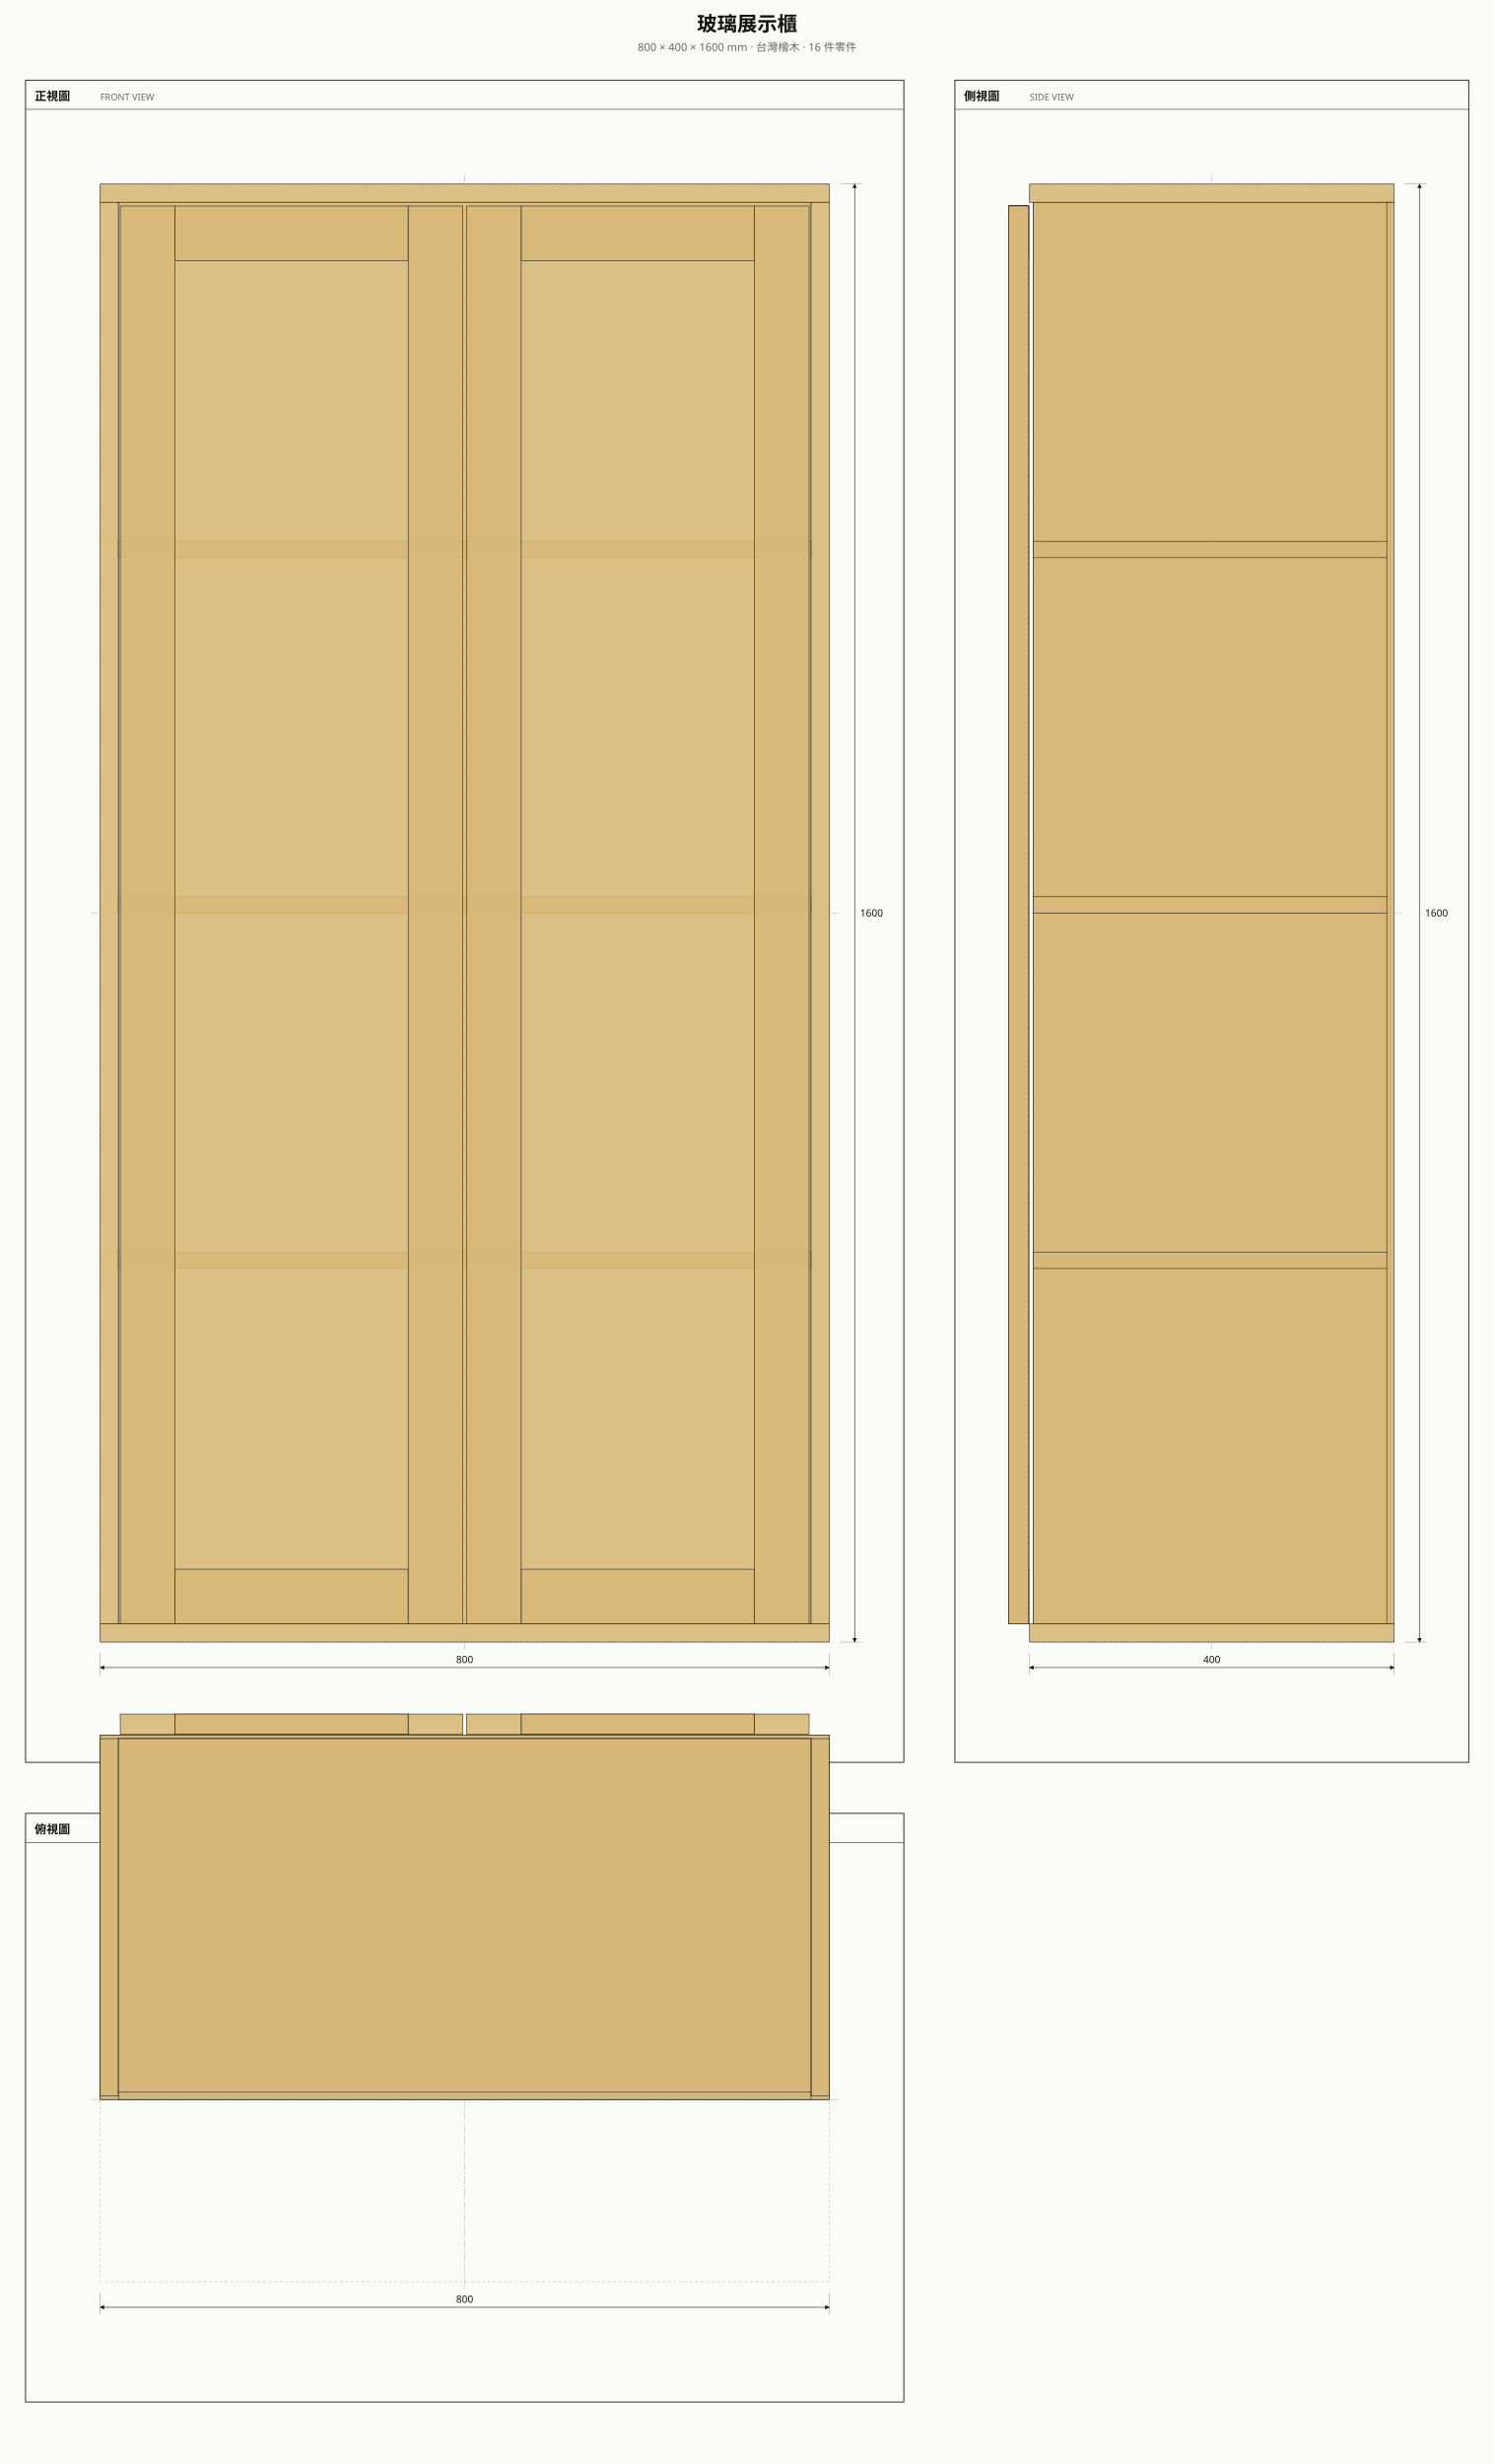
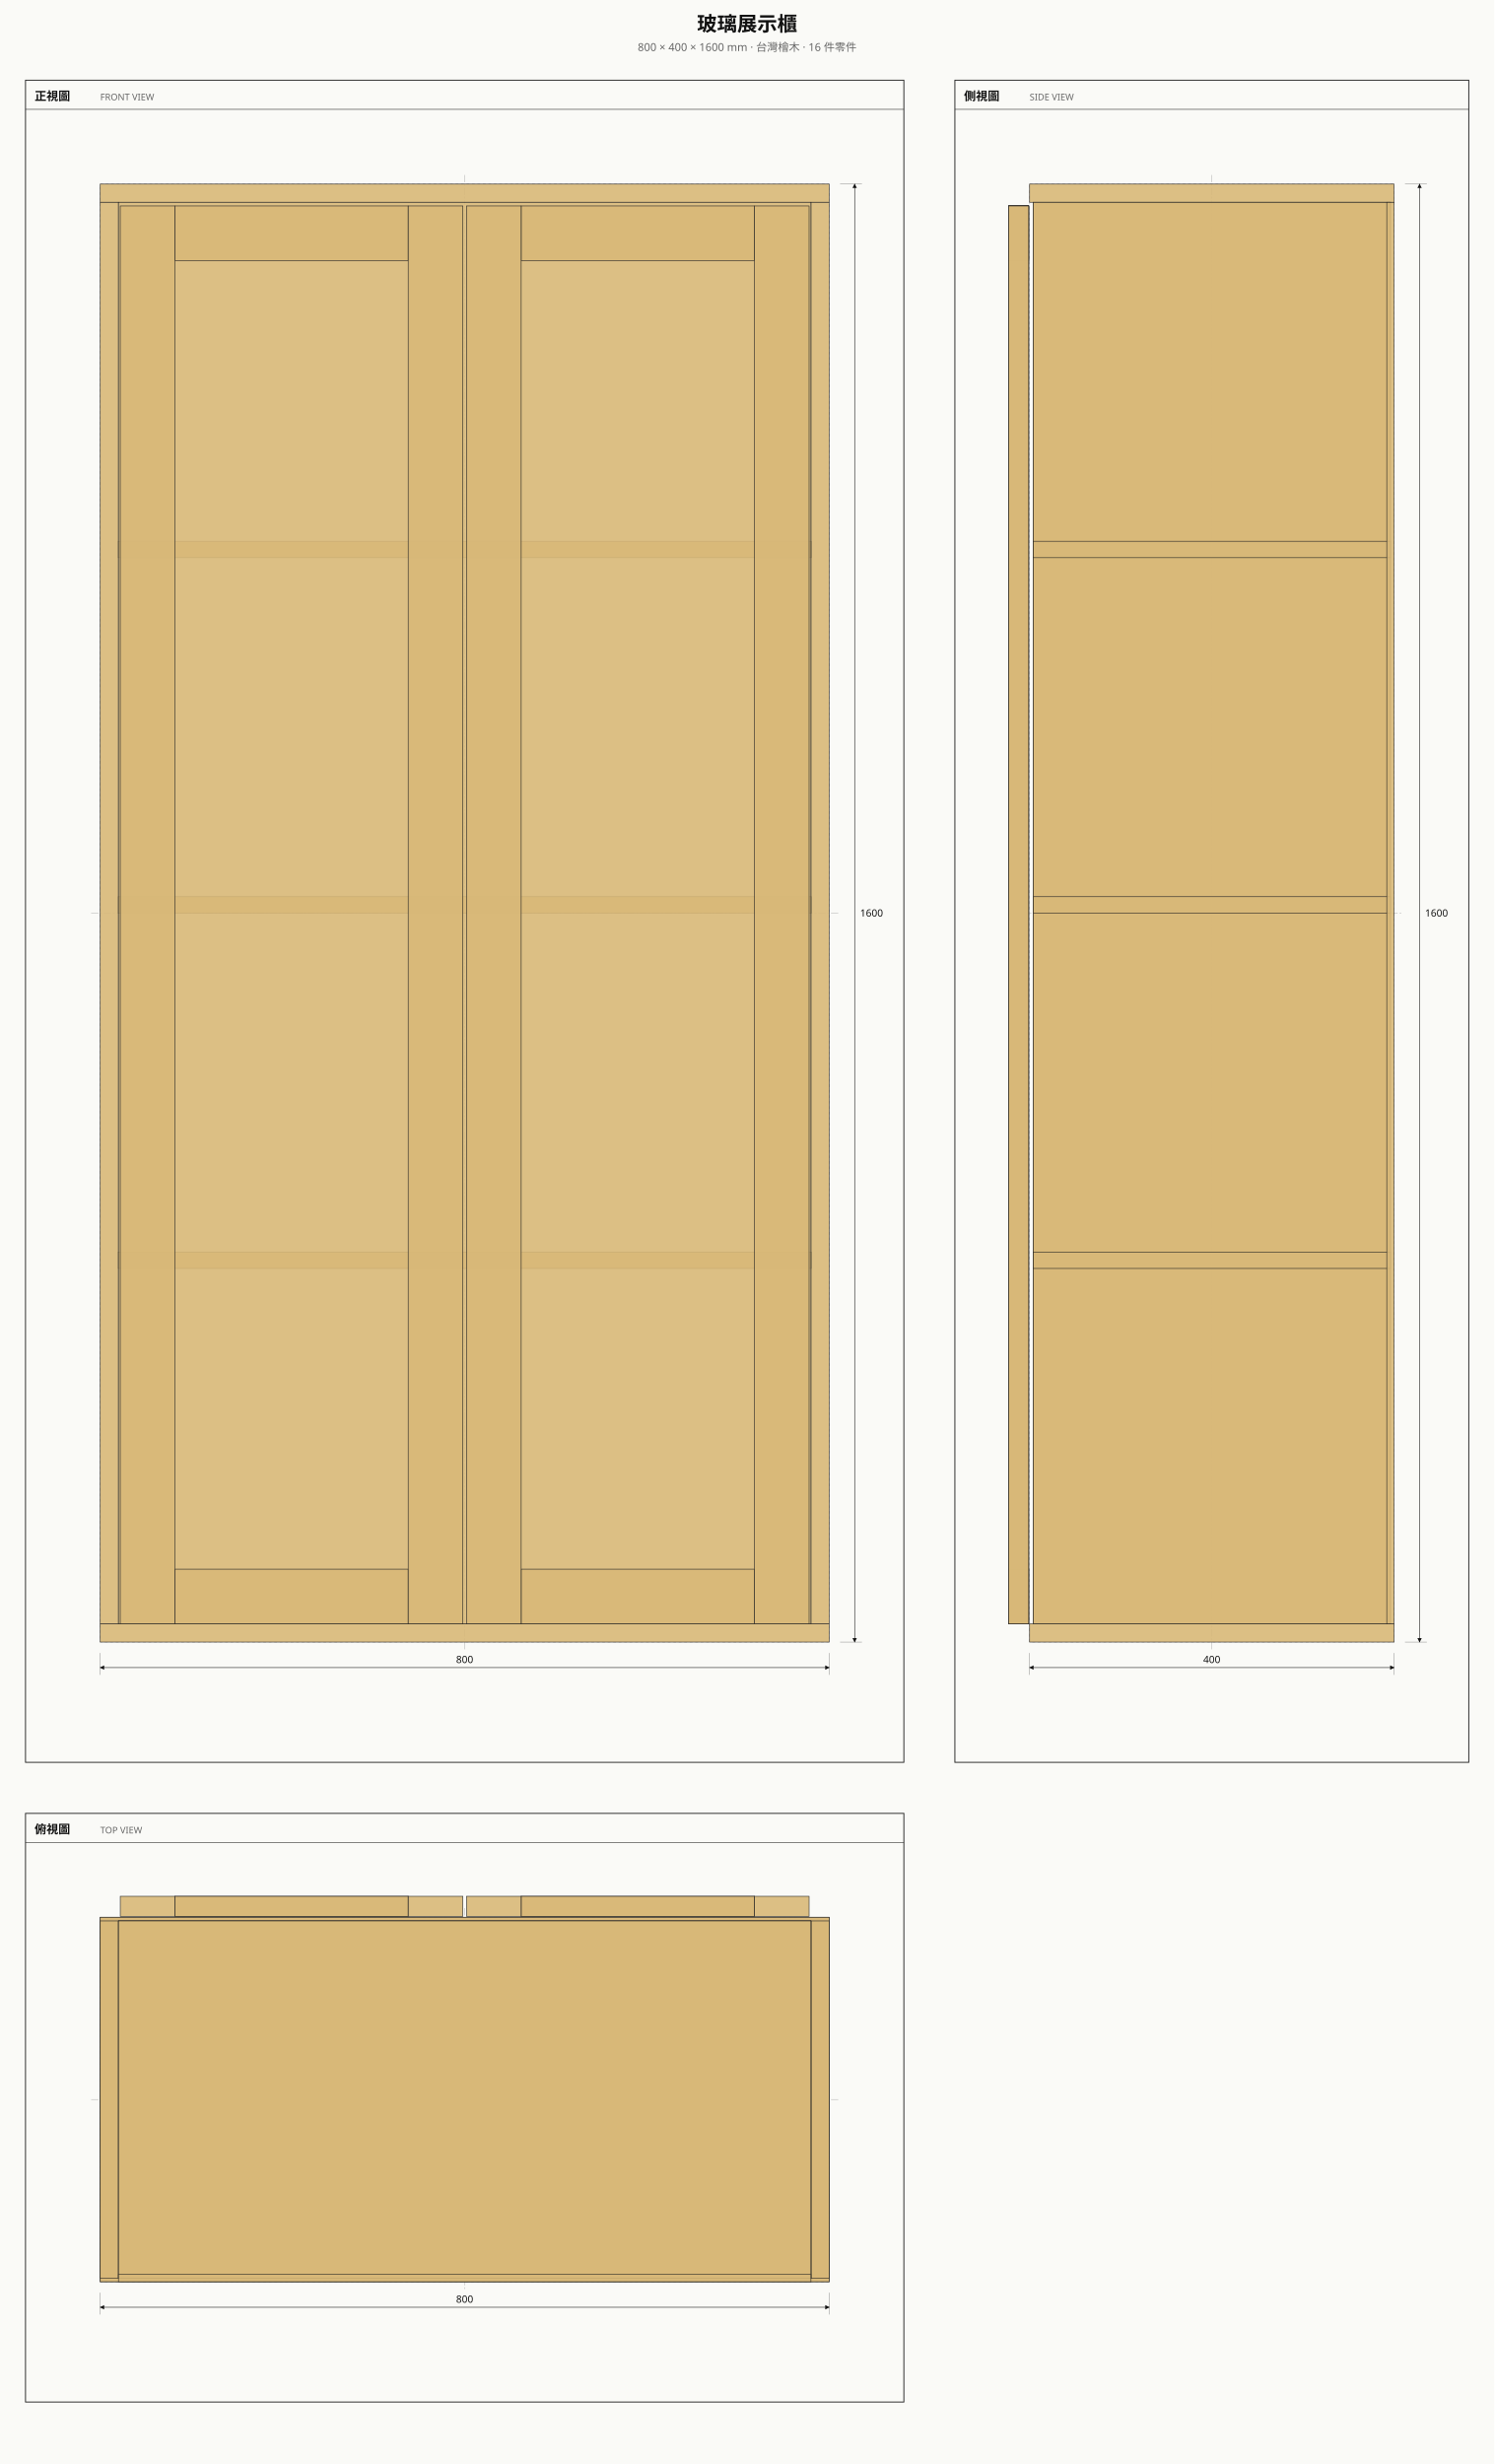
<svg xmlns="http://www.w3.org/2000/svg" viewBox="-20 -10 1640 2704" width="1640">
  <defs>
    <marker id="arr-front" viewBox="0 0 10 10" refX="9" refY="5" markerWidth="8" markerHeight="8" orient="auto-start-reverse">
      <path d="M 0 0 L 10 5 L 0 10 z" fill="#111" />
    </marker>
    <marker id="arr-side" viewBox="0 0 10 10" refX="9" refY="5" markerWidth="8" markerHeight="8" orient="auto-start-reverse">
      <path d="M 0 0 L 10 5 L 0 10 z" fill="#111" />
    </marker>
    <marker id="arr-top" viewBox="0 0 10 10" refX="9" refY="5" markerWidth="8" markerHeight="8" orient="auto-start-reverse">
      <path d="M 0 0 L 10 5 L 0 10 z" fill="#111" />
    </marker>
  </defs>
  <rect x="-20" y="-10" width="1640" height="2704" fill="#fafaf7" />
  <text x="800" y="24" text-anchor="middle" font-size="22" font-weight="700" fill="#111" font-family="sans-serif">玻璃展示櫃</text>
  <text x="800" y="46" text-anchor="middle" font-size="12" fill="#666" font-family="sans-serif">800 × 400 × 1600 mm · 台灣檜木 · 16 件零件</text>
  <g transform="translate(0, 70)">
    <g transform="translate(490.0, 1722.0)">
      <rect x="-482.0" y="-1714.0" width="964.0" height="1846.0" fill="none" stroke="#222" stroke-width="1" />
      <line x1="-482.0" y1="-1682.0" x2="482.0" y2="-1682.0" stroke="#222" stroke-width="0.6" />
      <text x="-472.0" y="-1692.0" font-size="13" font-weight="700" fill="#111" font-family="sans-serif">正視圖</text>
      <text x="-400.0" y="-1692.0" font-size="10" fill="#666" font-family="sans-serif">FRONT VIEW</text>
      <g stroke="#888" stroke-width="0.5" stroke-dasharray="8 2 2 2" opacity="0.7">
        <line x1="0" y1="-1610.0" x2="0" y2="10.0" />
        <line x1="-410.0" y1="-800.0" x2="410.0" y2="-800.0" />
      </g>
      <rect x="-400.0" y="-1600.0" width="800.0" height="1600.0" fill="none" stroke="#999" stroke-dasharray="3 3" stroke-width="0.5" opacity="0.8" />
      <rect x="-400.0" y="-1600.0" width="800.0" height="20.0" fill="#d8b878" stroke="#222" stroke-width="0.7" opacity="0.9" />
      <rect x="-400.0" y="-20.0" width="800.0" height="20.0" fill="#d8b878" stroke="#222" stroke-width="0.7" opacity="0.9" />
      <rect x="-400.0" y="-1580.0" width="20.0" height="1560.0" fill="#d8b878" stroke="#222" stroke-width="0.7" opacity="0.9" />
      <rect x="380.0" y="-1580.0" width="20.0" height="1560.0" fill="#d8b878" stroke="#222" stroke-width="0.7" opacity="0.9" />
      <rect x="-380.0" y="-428.0" width="760.0" height="18.0" fill="#d8b878" stroke="#222" stroke-width="0.7" opacity="0.9" />
      <rect x="-380.0" y="-818.0" width="760.0" height="18.0" fill="#d8b878" stroke="#222" stroke-width="0.7" opacity="0.9" />
      <rect x="-380.0" y="-1208.0" width="760.0" height="18.0" fill="#d8b878" stroke="#222" stroke-width="0.7" opacity="0.9" />
      <rect x="-380.0" y="-1580.0" width="760.0" height="1560.0" fill="#d8b878" stroke="#222" stroke-width="0.7" opacity="0.9" />
      <rect x="-318.0" y="-1576.0" width="256.0" height="60.0" fill="#d8b878" stroke="#222" stroke-width="0.7" opacity="0.9" />
      <rect x="-318.0" y="-80.0" width="256.0" height="60.0" fill="#d8b878" stroke="#222" stroke-width="0.7" opacity="0.9" />
      <rect x="-378.0" y="-1576.0" width="60.0" height="1556.0" fill="#d8b878" stroke="#222" stroke-width="0.7" opacity="0.9" />
      <rect x="-62.0" y="-1576.0" width="60.0" height="1556.0" fill="#d8b878" stroke="#222" stroke-width="0.7" opacity="0.9" />
      <rect x="62.0" y="-1576.0" width="256.0" height="60.0" fill="#d8b878" stroke="#222" stroke-width="0.7" opacity="0.9" />
      <rect x="62.0" y="-80.0" width="256.0" height="60.0" fill="#d8b878" stroke="#222" stroke-width="0.7" opacity="0.9" />
      <rect x="2.0" y="-1576.0" width="60.0" height="1556.0" fill="#d8b878" stroke="#222" stroke-width="0.7" opacity="0.9" />
      <rect x="318.0" y="-1576.0" width="60.0" height="1556.0" fill="#d8b878" stroke="#222" stroke-width="0.7" opacity="0.9" />
      <g stroke="#111" fill="#111" stroke-width="0.6" font-family="sans-serif">
        <line x1="-400.0" y1="12.0" x2="-400.0" y2="36.0" stroke-width="0.4" stroke="#666" />
        <line x1="400.0" y1="12.0" x2="400.0" y2="36.0" stroke-width="0.4" stroke="#666" />
        <line x1="-400.0" y1="28.0" x2="400.0" y2="28.0" marker-start="url(#arr-front)" marker-end="url(#arr-front)" />
        <text x="0" y="23.0" text-anchor="middle" font-size="11" stroke="none">800</text>
      </g>
      <g stroke="#111" fill="#111" stroke-width="0.6" font-family="sans-serif">
        <line x1="412.0" y1="-1600.0" x2="436.0" y2="-1600.0" stroke-width="0.4" stroke="#666" />
        <line x1="412.0" y1="0" x2="436.0" y2="0" stroke-width="0.4" stroke="#666" />
        <line x1="428.0" y1="-1600.0" x2="428.0" y2="0" marker-start="url(#arr-front)" marker-end="url(#arr-front)" />
        <text x="434.0" y="-800.0" text-anchor="start" dominant-baseline="middle" font-size="11" stroke="none">1600</text>
      </g>
    </g>
    <g transform="translate(1020, 0)">
      <g transform="translate(290.0, 1722.0)">
        <rect x="-282.0" y="-1714.0" width="564.0" height="1846.0" fill="none" stroke="#222" stroke-width="1" />
        <line x1="-282.0" y1="-1682.0" x2="282.0" y2="-1682.0" stroke="#222" stroke-width="0.6" />
        <text x="-272.0" y="-1692.0" font-size="13" font-weight="700" fill="#111" font-family="sans-serif">側視圖</text>
        <text x="-200.0" y="-1692.0" font-size="10" fill="#666" font-family="sans-serif">SIDE VIEW</text>
        <g stroke="#888" stroke-width="0.5" stroke-dasharray="8 2 2 2" opacity="0.7">
          <line x1="0" y1="-1610.0" x2="0" y2="10.0" />
          <line x1="-210.0" y1="-800.0" x2="210.0" y2="-800.0" />
        </g>
        <rect x="-200.0" y="-1600.0" width="400.0" height="1600.0" fill="none" stroke="#999" stroke-dasharray="3 3" stroke-width="0.5" opacity="0.8" />
        <rect x="-200.0" y="-1600.0" width="400.0" height="20.0" fill="#d8b878" stroke="#222" stroke-width="0.7" opacity="0.9" />
        <rect x="-200.0" y="-20.0" width="400.0" height="20.0" fill="#d8b878" stroke="#222" stroke-width="0.7" opacity="0.9" />
        <rect x="-196.0" y="-1580.0" width="392.0" height="1560.0" fill="#d8b878" stroke="#222" stroke-width="0.7" opacity="0.9" />
        <rect x="-196.0" y="-1580.0" width="392.0" height="1560.0" fill="#d8b878" stroke="#222" stroke-width="0.7" opacity="0.9" />
        <rect x="-196.0" y="-428.0" width="392.0" height="18.0" fill="#d8b878" stroke="#222" stroke-width="0.7" opacity="0.9" />
        <rect x="-196.0" y="-818.0" width="392.0" height="18.0" fill="#d8b878" stroke="#222" stroke-width="0.7" opacity="0.9" />
        <rect x="-196.0" y="-1208.0" width="392.0" height="18.0" fill="#d8b878" stroke="#222" stroke-width="0.7" opacity="0.9" />
        <rect x="192.0" y="-1580.0" width="8.0" height="1560.0" fill="#d8b878" stroke="#222" stroke-width="0.7" opacity="0.9" />
        <rect x="-223.0" y="-1576.0" width="22.0" height="60.0" fill="#d8b878" stroke="#222" stroke-width="0.7" opacity="0.9" />
        <rect x="-223.0" y="-80.0" width="22.0" height="60.0" fill="#d8b878" stroke="#222" stroke-width="0.7" opacity="0.9" />
        <rect x="-223.0" y="-1576.0" width="22.0" height="1556.0" fill="#d8b878" stroke="#222" stroke-width="0.7" opacity="0.9" />
        <rect x="-223.0" y="-1576.0" width="22.0" height="1556.0" fill="#d8b878" stroke="#222" stroke-width="0.7" opacity="0.9" />
        <rect x="-223.0" y="-1576.0" width="22.0" height="60.0" fill="#d8b878" stroke="#222" stroke-width="0.7" opacity="0.9" />
        <rect x="-223.0" y="-80.0" width="22.0" height="60.0" fill="#d8b878" stroke="#222" stroke-width="0.7" opacity="0.9" />
        <rect x="-223.0" y="-1576.0" width="22.0" height="1556.0" fill="#d8b878" stroke="#222" stroke-width="0.7" opacity="0.9" />
        <rect x="-223.0" y="-1576.0" width="22.0" height="1556.0" fill="#d8b878" stroke="#222" stroke-width="0.7" opacity="0.9" />
        <g stroke="#111" fill="#111" stroke-width="0.6" font-family="sans-serif">
          <line x1="-200.0" y1="12.0" x2="-200.0" y2="36.0" stroke-width="0.4" stroke="#666" />
          <line x1="200.0" y1="12.0" x2="200.0" y2="36.0" stroke-width="0.4" stroke="#666" />
          <line x1="-200.0" y1="28.0" x2="200.0" y2="28.0" marker-start="url(#arr-side)" marker-end="url(#arr-side)" />
          <text x="0" y="23.0" text-anchor="middle" font-size="11" stroke="none">400</text>
        </g>
        <g stroke="#111" fill="#111" stroke-width="0.6" font-family="sans-serif">
          <line x1="212.0" y1="-1600.0" x2="236.0" y2="-1600.0" stroke-width="0.4" stroke="#666" />
          <line x1="212.0" y1="0" x2="236.0" y2="0" stroke-width="0.4" stroke="#666" />
          <line x1="228.0" y1="-1600.0" x2="228.0" y2="0" marker-start="url(#arr-side)" marker-end="url(#arr-side)" />
          <text x="234.0" y="-800.0" text-anchor="start" dominant-baseline="middle" font-size="11" stroke="none">1600</text>
        </g>
      </g>
    </g>
    <g transform="translate(0, 1902)">
-       <g transform="translate(490.0, 122.0)">
-         <rect x="-482.0" y="-114.0" width="964.0" height="646.0" fill="none" stroke="#222" stroke-width="1" />
-         <line x1="-482.0" y1="-82.0" x2="482.0" y2="-82.0" stroke="#222" stroke-width="0.6" />
-         <text x="-472.0" y="-92.0" font-size="13" font-weight="700" fill="#111" font-family="sans-serif">俯視圖</text>
-         <text x="-400.0" y="-92.0" font-size="10" fill="#666" font-family="sans-serif">TOP VIEW</text>
+       <g transform="translate(490.0, 322.0)">
+         <rect x="-482.0" y="-314.0" width="964.0" height="646.0" fill="none" stroke="#222" stroke-width="1" />
+         <line x1="-482.0" y1="-282.0" x2="482.0" y2="-282.0" stroke="#222" stroke-width="0.6" />
+         <text x="-472.0" y="-292.0" font-size="13" font-weight="700" fill="#111" font-family="sans-serif">俯視圖</text>
+         <text x="-400.0" y="-292.0" font-size="10" fill="#666" font-family="sans-serif">TOP VIEW</text>
        <g stroke="#888" stroke-width="0.5" stroke-dasharray="8 2 2 2" opacity="0.7">
-           <line x1="0" y1="-10.0" x2="0" y2="410.0" />
-           <line x1="-410.0" y1="200.0" x2="410.0" y2="200.0" />
+           <line x1="0" y1="-210.0" x2="0" y2="210.0" />
+           <line x1="-410.0" y1="0.0" x2="410.0" y2="0.0" />
        </g>
-         <rect x="-400.0" y="0.0" width="800.0" height="400.0" fill="none" stroke="#999" stroke-dasharray="3 3" stroke-width="0.5" opacity="0.8" />
+         <rect x="-400.0" y="-200.0" width="800.0" height="400.0" fill="none" stroke="#999" stroke-dasharray="3 3" stroke-width="0.5" opacity="0.8" />
        <rect x="-400.0" y="-200.0" width="800.0" height="400.0" fill="#d8b878" stroke="#222" stroke-width="0.7" opacity="0.9" />
        <rect x="-400.0" y="-200.0" width="800.0" height="400.0" fill="#d8b878" stroke="#222" stroke-width="0.7" opacity="0.9" />
        <rect x="-400.0" y="-196.0" width="20.0" height="392.0" fill="#d8b878" stroke="#222" stroke-width="0.7" opacity="0.9" />
        <rect x="380.0" y="-196.0" width="20.0" height="392.0" fill="#d8b878" stroke="#222" stroke-width="0.7" opacity="0.9" />
        <rect x="-380.0" y="-196.0" width="760.0" height="392.0" fill="#d8b878" stroke="#222" stroke-width="0.7" opacity="0.9" />
        <rect x="-380.0" y="-196.0" width="760.0" height="392.0" fill="#d8b878" stroke="#222" stroke-width="0.7" opacity="0.9" />
        <rect x="-380.0" y="-196.0" width="760.0" height="392.0" fill="#d8b878" stroke="#222" stroke-width="0.7" opacity="0.9" />
        <rect x="-380.0" y="192.0" width="760.0" height="8.0" fill="#d8b878" stroke="#222" stroke-width="0.7" opacity="0.9" />
        <rect x="-318.0" y="-223.0" width="256.0" height="22.0" fill="#d8b878" stroke="#222" stroke-width="0.7" opacity="0.9" />
        <rect x="-318.0" y="-223.0" width="256.0" height="22.0" fill="#d8b878" stroke="#222" stroke-width="0.7" opacity="0.9" />
        <rect x="-378.0" y="-223.0" width="60.0" height="22.0" fill="#d8b878" stroke="#222" stroke-width="0.7" opacity="0.9" />
        <rect x="-62.0" y="-223.0" width="60.0" height="22.0" fill="#d8b878" stroke="#222" stroke-width="0.7" opacity="0.9" />
        <rect x="62.0" y="-223.0" width="256.0" height="22.0" fill="#d8b878" stroke="#222" stroke-width="0.7" opacity="0.9" />
        <rect x="62.0" y="-223.0" width="256.0" height="22.0" fill="#d8b878" stroke="#222" stroke-width="0.7" opacity="0.9" />
        <rect x="2.0" y="-223.0" width="60.0" height="22.0" fill="#d8b878" stroke="#222" stroke-width="0.7" opacity="0.9" />
        <rect x="318.0" y="-223.0" width="60.0" height="22.0" fill="#d8b878" stroke="#222" stroke-width="0.7" opacity="0.9" />
        <g stroke="#111" fill="#111" stroke-width="0.6" font-family="sans-serif">
-           <line x1="-400.0" y1="412.0" x2="-400.0" y2="436.0" stroke-width="0.4" stroke="#666" />
-           <line x1="400.0" y1="412.0" x2="400.0" y2="436.0" stroke-width="0.4" stroke="#666" />
-           <line x1="-400.0" y1="428.0" x2="400.0" y2="428.0" marker-start="url(#arr-top)" marker-end="url(#arr-top)" />
-           <text x="0" y="423.0" text-anchor="middle" font-size="11" stroke="none">800</text>
+           <line x1="-400.0" y1="212.0" x2="-400.0" y2="236.0" stroke-width="0.4" stroke="#666" />
+           <line x1="400.0" y1="212.0" x2="400.0" y2="236.0" stroke-width="0.4" stroke="#666" />
+           <line x1="-400.0" y1="228.0" x2="400.0" y2="228.0" marker-start="url(#arr-top)" marker-end="url(#arr-top)" />
+           <text x="0" y="223.0" text-anchor="middle" font-size="11" stroke="none">800</text>
        </g>
      </g>
    </g>
  </g>
</svg>
